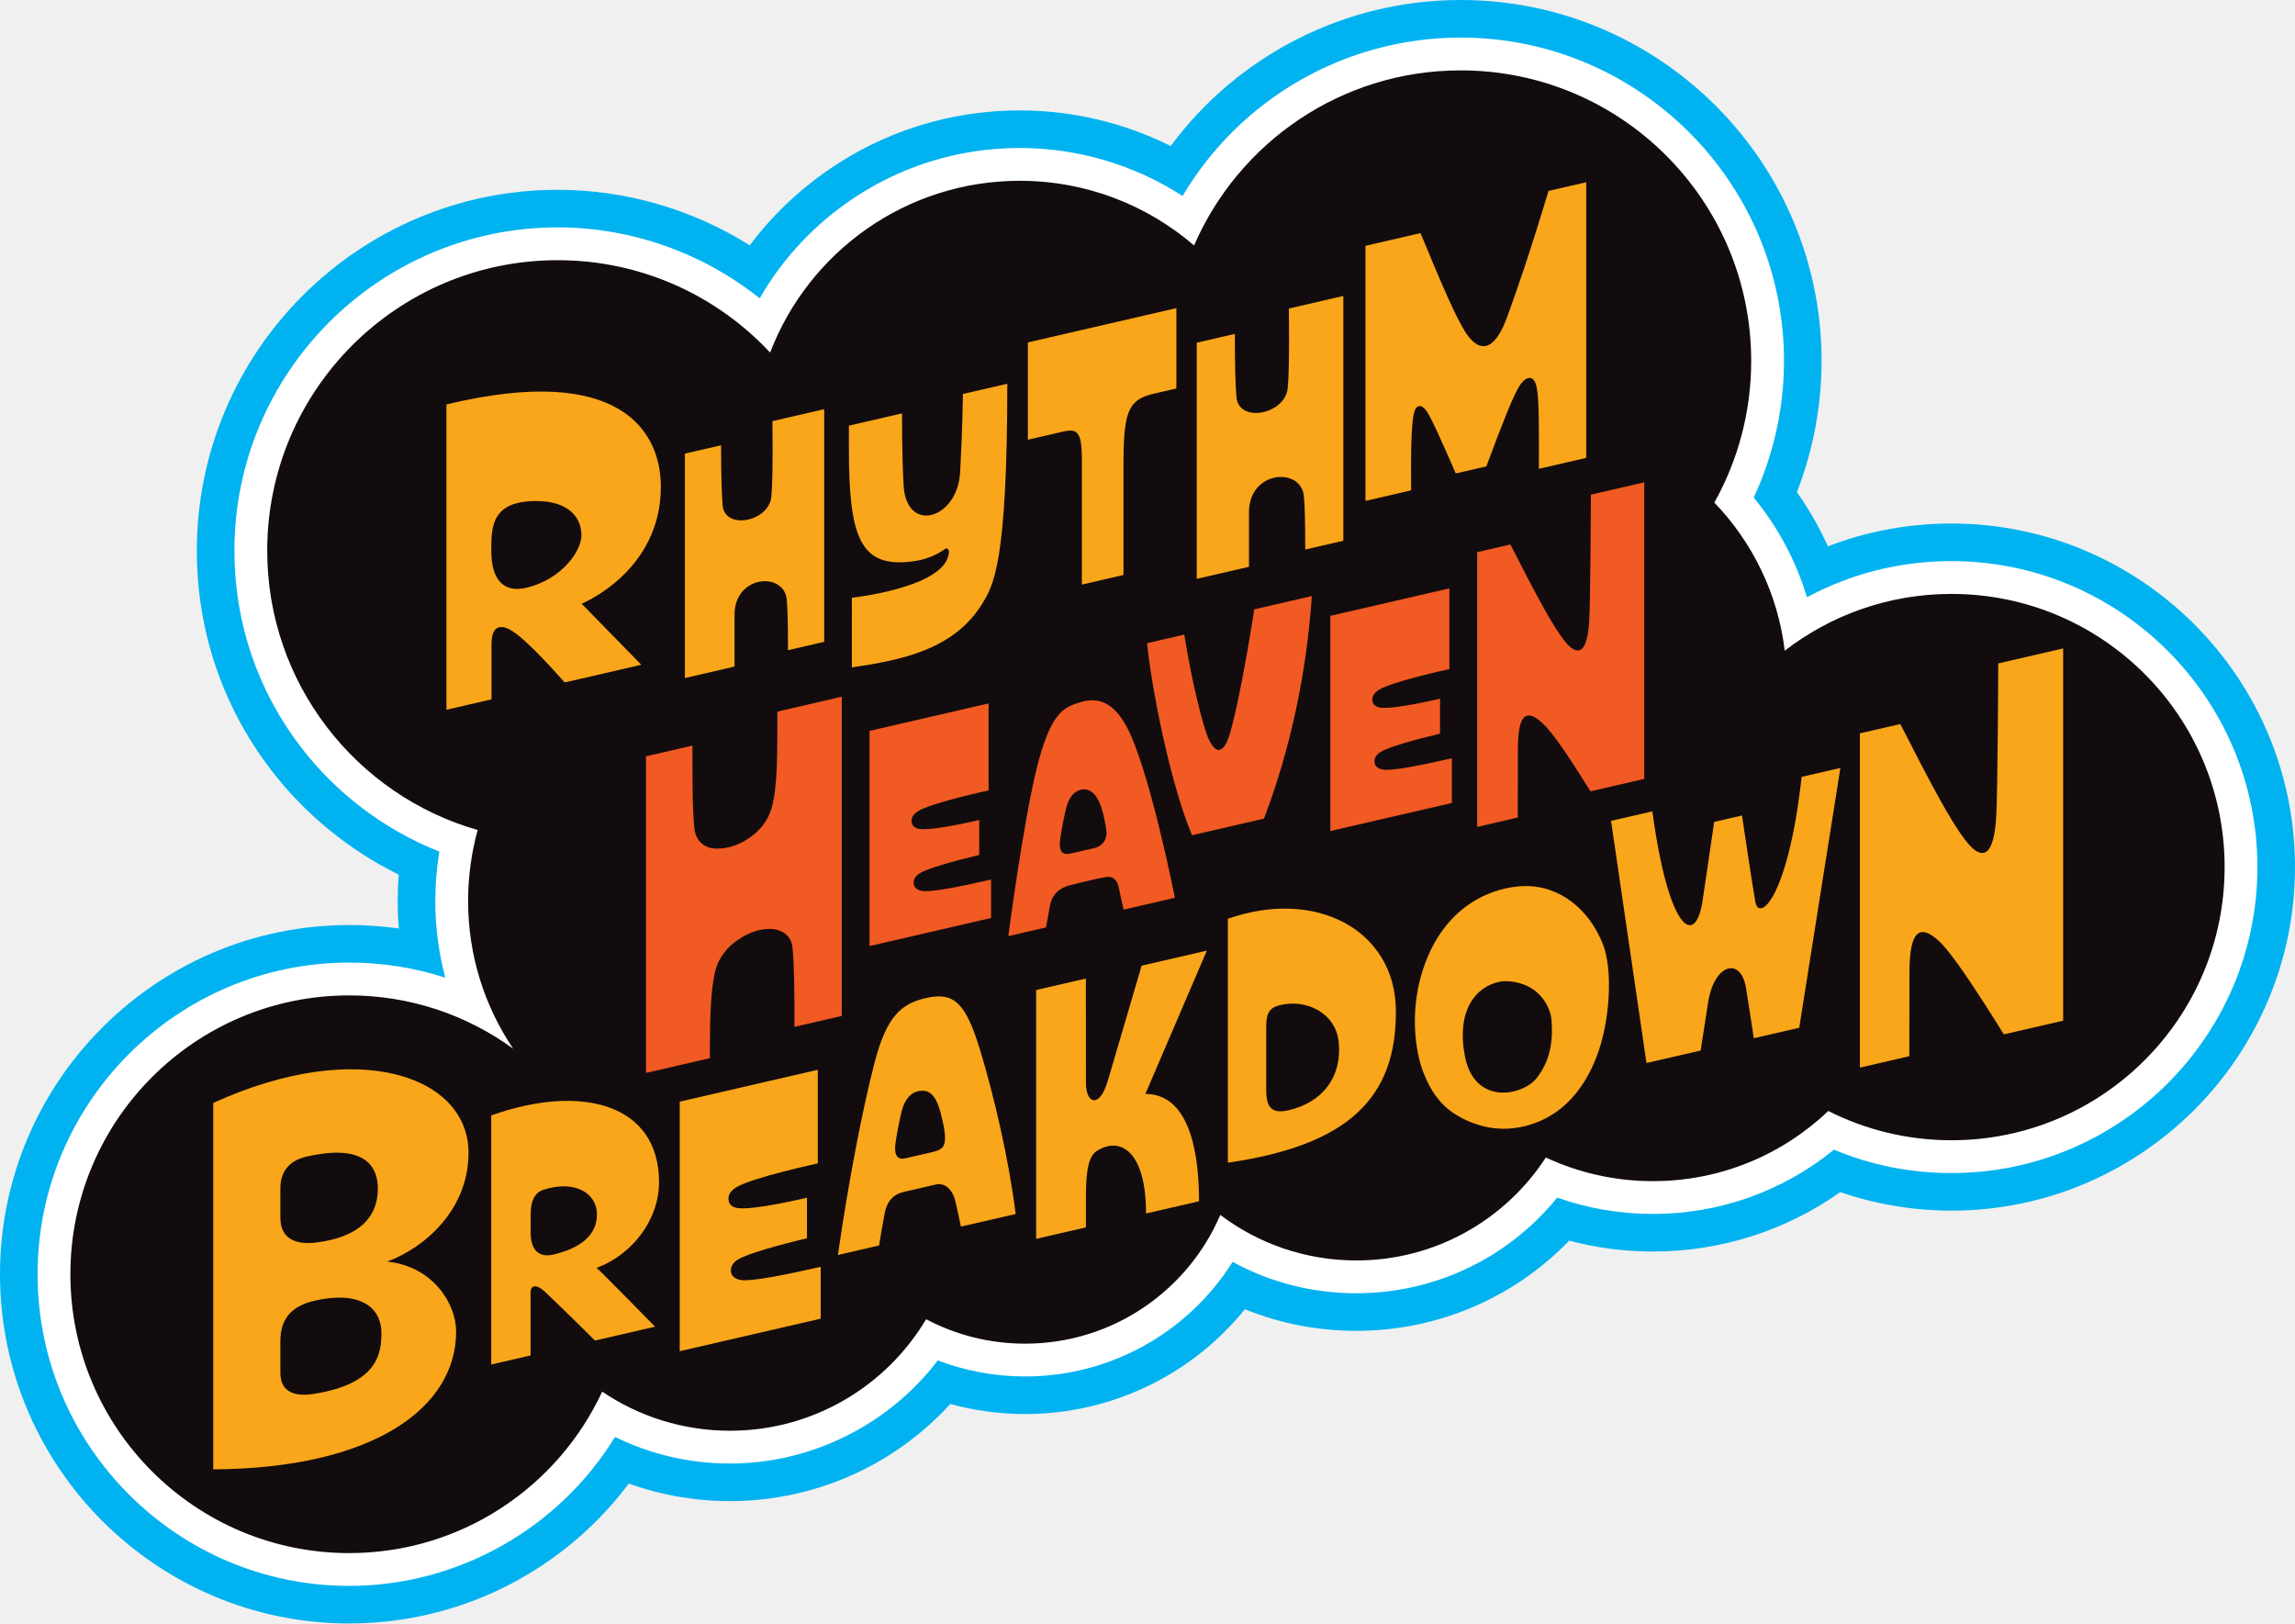
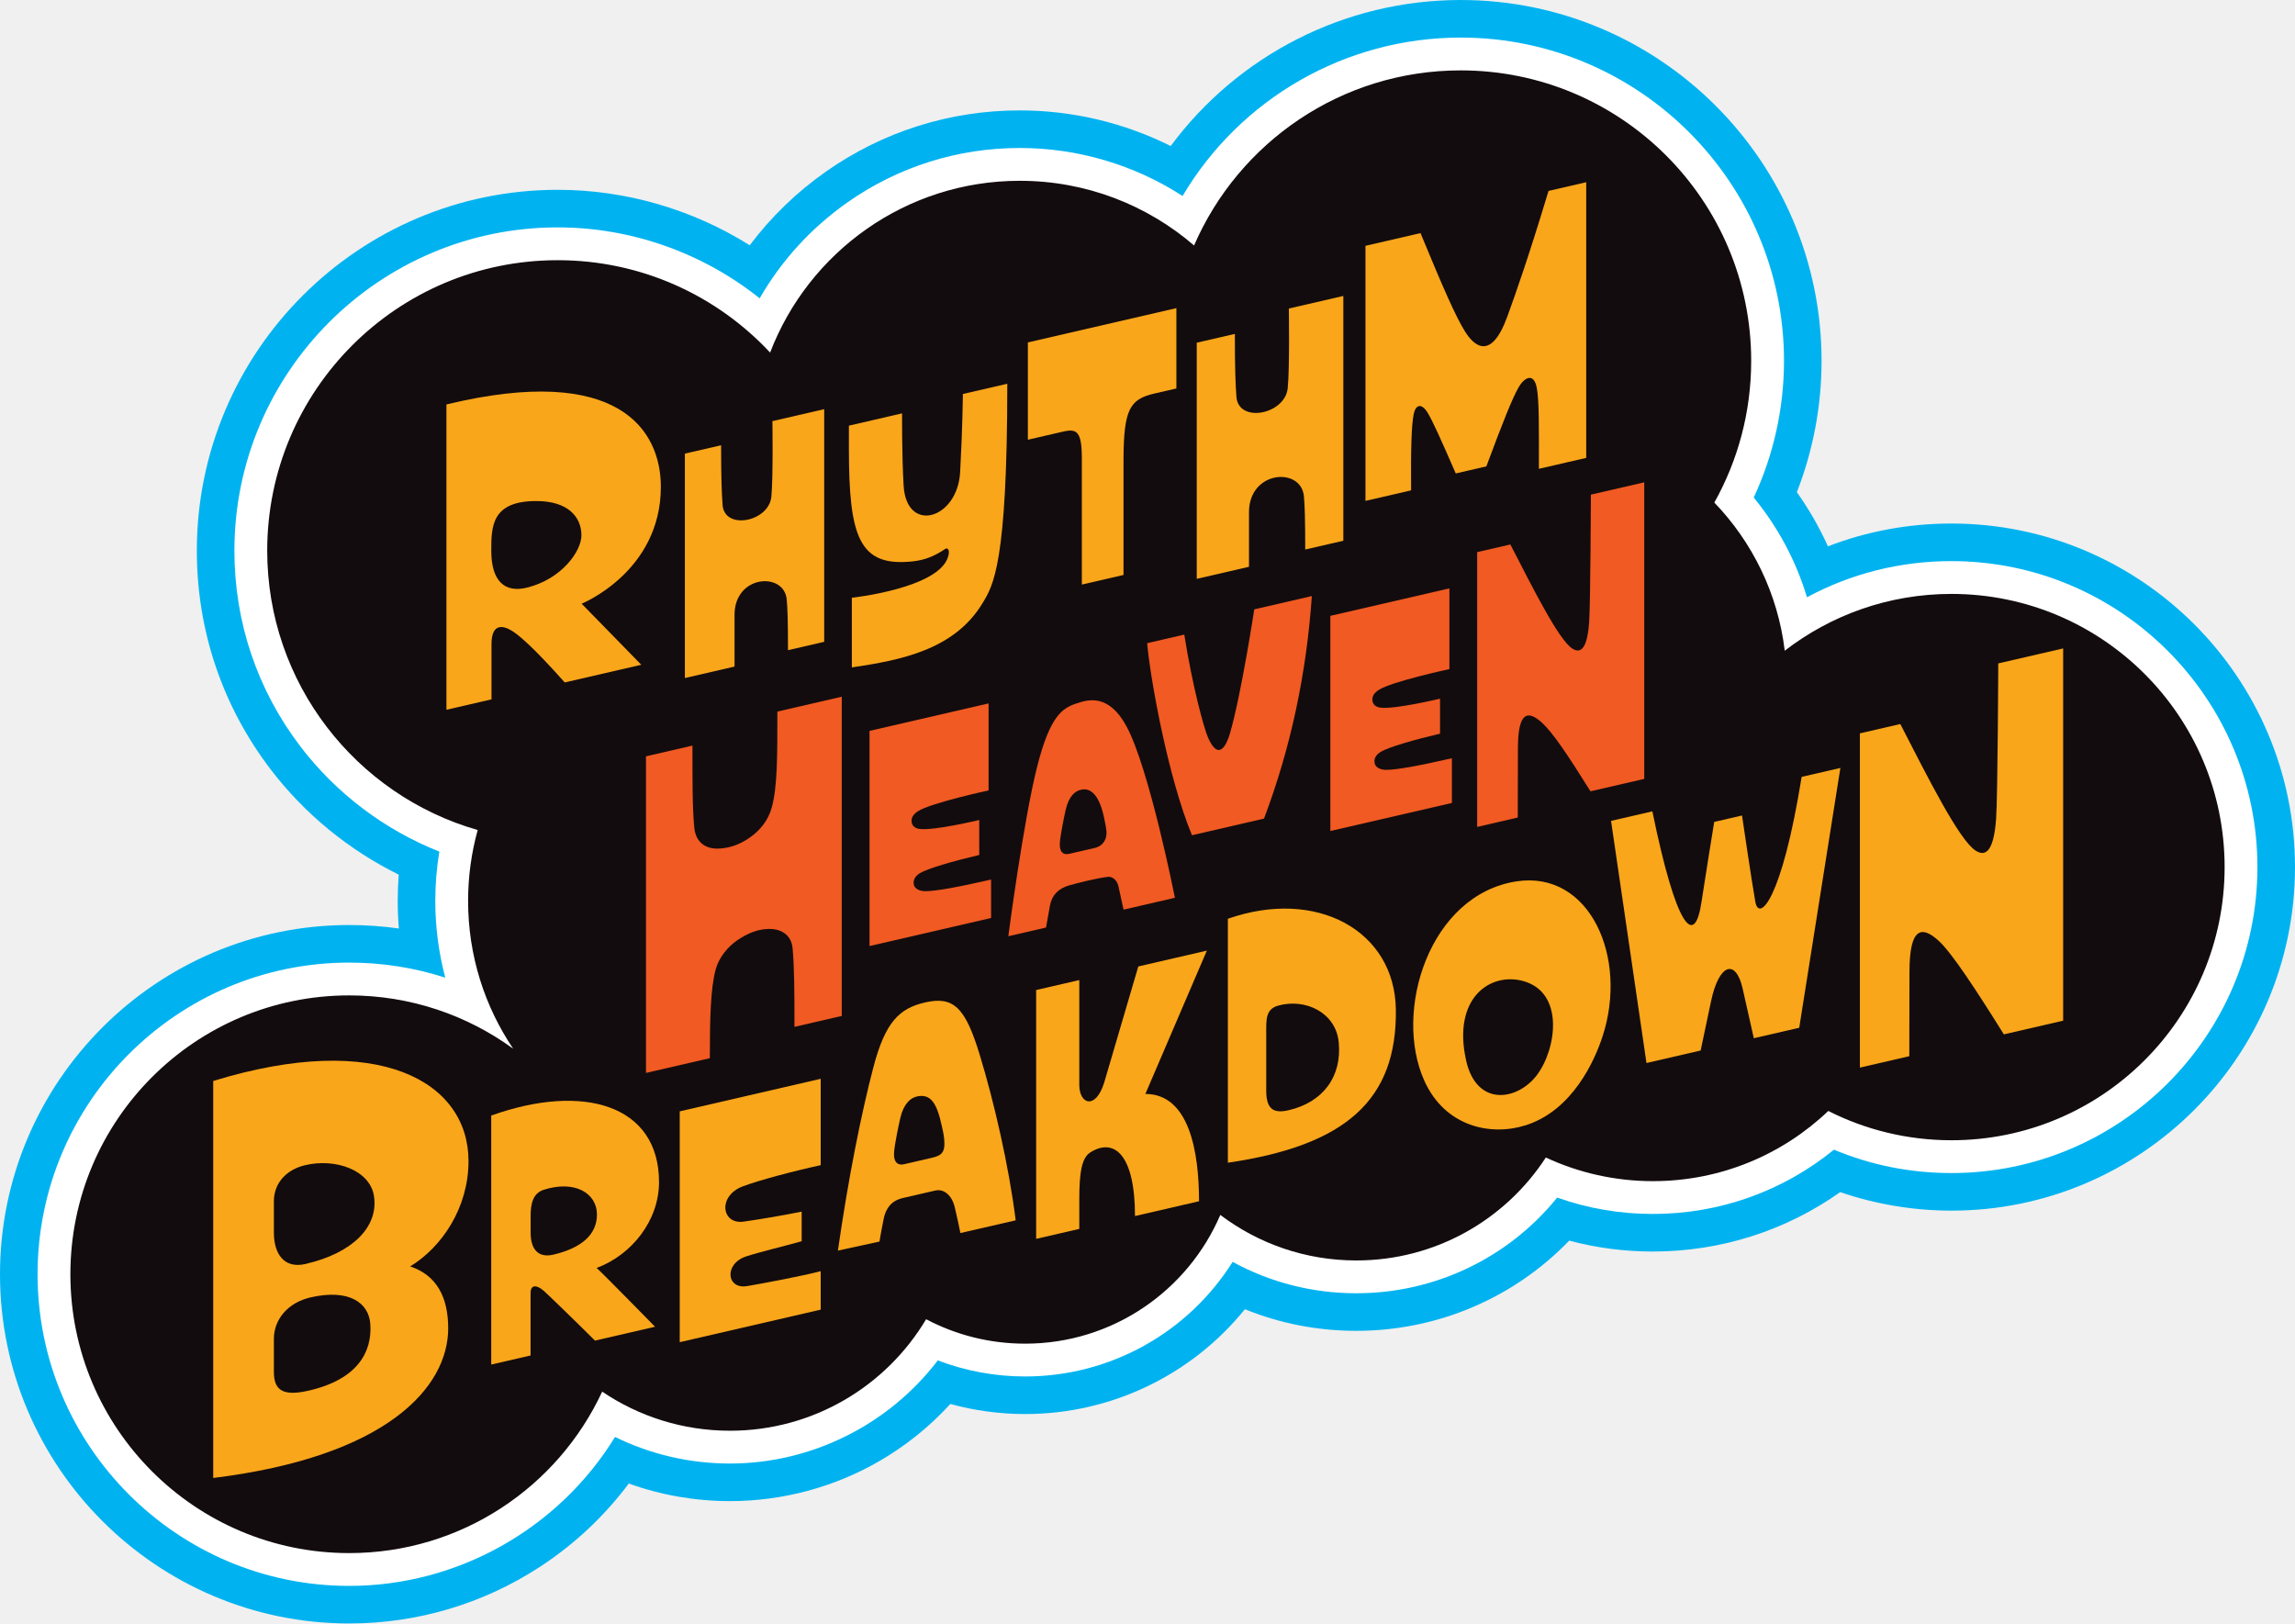
<svg xmlns="http://www.w3.org/2000/svg" version="1.1" id="svg1" width="666.667" height="471.581" viewBox="0 0 666.667 471.581">
  <defs id="defs1">
    <clipPath clipPathUnits="userSpaceOnUse" id="clipPath2">
      <path d="M 0,353.686 H 500 V 0 H 0 Z" transform="translate(-425.155,-239.6304)" id="path2" />
    </clipPath>
    <clipPath clipPathUnits="userSpaceOnUse" id="clipPath4">
      <path d="M 0,353.686 H 500 V 0 H 0 Z" transform="translate(-425.155,-231.4434)" id="path4" />
    </clipPath>
    <clipPath clipPathUnits="userSpaceOnUse" id="clipPath6">
      <path d="M 0,353.686 H 500 V 0 H 0 Z" transform="translate(-425.155,-224.297)" id="path6" />
    </clipPath>
    <clipPath clipPathUnits="userSpaceOnUse" id="clipPath8">
      <path d="M 0,353.686 H 500 V 0 H 0 Z" transform="translate(-435.3513,-209.1578)" id="path8" />
    </clipPath>
    <clipPath clipPathUnits="userSpaceOnUse" id="clipPath10">
      <path d="M 0,353.686 H 500 V 0 H 0 Z" transform="translate(-392.5173,-184.4351)" id="path10" />
    </clipPath>
    <clipPath clipPathUnits="userSpaceOnUse" id="clipPath12">
-       <path d="M 0,353.686 H 500 V 0 H 0 Z" transform="translate(-334.8083,-118.8448)" id="path12" />
+       <path d="M 0,353.686 H 500 V 0 H 0 Z" transform="translate(-334.8933,-119.544)" id="path12" />
    </clipPath>
    <clipPath clipPathUnits="userSpaceOnUse" id="clipPath14">
      <path d="M 0,353.686 H 500 V 0 H 0 Z" transform="translate(-280.7234,-111.8101)" id="path14" />
    </clipPath>
    <clipPath clipPathUnits="userSpaceOnUse" id="clipPath16">
      <path d="M 0,353.686 H 500 V 0 H 0 Z" transform="translate(-249.5349,-115.3629)" id="path16" />
    </clipPath>
    <clipPath clipPathUnits="userSpaceOnUse" id="clipPath18">
-       <path d="M 0,353.686 H 500 V 0 H 0 Z" transform="translate(-203.1169,-102.6939)" id="path18" />
+       <path d="M 0,353.686 H 500 V 0 H 0 Z" transform="translate(-202.9539,-101.4346)" id="path18" />
    </clipPath>
    <clipPath clipPathUnits="userSpaceOnUse" id="clipPath20">
-       <path d="M 0,353.686 H 500 V 0 H 0 Z" transform="translate(-162.1169,-74.7642)" id="path20" />
+       <path d="M 0,353.686 H 500 V 0 H 0 Z" transform="translate(-161.8425,-95.23591)" id="path20" />
    </clipPath>
    <clipPath clipPathUnits="userSpaceOnUse" id="clipPath22">
-       <path d="M 0,353.686 H 500 V 0 H 0 Z" transform="translate(-120.5544,-80.3697)" id="path22" />
+       <path d="M 0,353.686 H 500 V 0 H 0 Z" transform="translate(-120.5544,-80.3516)" id="path22" />
    </clipPath>
    <clipPath clipPathUnits="userSpaceOnUse" id="clipPath24">
-       <path d="M 0,353.686 H 500 V 0 H 0 Z" transform="translate(-69.1462,-83.025)" id="path24" />
+       <path d="M 0,353.686 H 500 V 0 H 0 Z" transform="translate(-66.5505,-78.3165)" id="path24" />
    </clipPath>
    <clipPath clipPathUnits="userSpaceOnUse" id="clipPath26">
      <path d="M 0,353.686 H 500 V 0 H 0 Z" transform="translate(-346.6023,-245.9244)" id="path26" />
    </clipPath>
    <clipPath clipPathUnits="userSpaceOnUse" id="clipPath28">
-       <path d="M 0,353.686 H 500 V 0 H 0 Z" transform="translate(-301.9324,-185.9625)" id="path28" />
+       <path d="M 0,353.686 H 500 V 0 H 0 Z" transform="translate(-301.9324,-185.9639)" id="path28" />
    </clipPath>
    <clipPath clipPathUnits="userSpaceOnUse" id="clipPath30">
      <path d="M 0,353.686 H 500 V 0 H 0 Z" transform="translate(-273.2585,-220.9346)" id="path30" />
    </clipPath>
    <clipPath clipPathUnits="userSpaceOnUse" id="clipPath32">
      <path d="M 0,353.686 H 500 V 0 H 0 Z" transform="translate(-238.4871,-168.9498)" id="path32" />
    </clipPath>
    <clipPath clipPathUnits="userSpaceOnUse" id="clipPath34">
      <path d="M 0,353.686 H 500 V 0 H 0 Z" transform="translate(-201.5369,-159.5328)" id="path34" />
    </clipPath>
    <clipPath clipPathUnits="userSpaceOnUse" id="clipPath36">
      <path d="M 0,353.686 H 500 V 0 H 0 Z" transform="translate(-169.3591,-198.6627)" id="path36" />
    </clipPath>
    <clipPath clipPathUnits="userSpaceOnUse" id="clipPath38">
      <path d="M 0,353.686 H 500 V 0 H 0 Z" transform="translate(-345.5818,-253.9327)" id="path38" />
    </clipPath>
    <clipPath clipPathUnits="userSpaceOnUse" id="clipPath40">
      <path d="M 0,353.686 H 500 V 0 H 0 Z" transform="translate(-280.7947,-286.4708)" id="path40" />
    </clipPath>
    <clipPath clipPathUnits="userSpaceOnUse" id="clipPath42">
      <path d="M 0,353.686 H 500 V 0 H 0 Z" transform="translate(-223.9363,-279.087)" id="path42" />
    </clipPath>
    <clipPath clipPathUnits="userSpaceOnUse" id="clipPath44">
      <path d="M 0,353.686 H 500 V 0 H 0 Z" transform="translate(-219.4548,-270.085)" id="path44" />
    </clipPath>
    <clipPath clipPathUnits="userSpaceOnUse" id="clipPath46">
      <path d="M 0,353.686 H 500 V 0 H 0 Z" transform="translate(-168.282,-261.9395)" id="path46" />
    </clipPath>
    <clipPath clipPathUnits="userSpaceOnUse" id="clipPath48">
      <path d="M 0,353.686 H 500 V 0 H 0 Z" transform="translate(-114.906,-225.689)" id="path48" />
    </clipPath>
  </defs>
  <g id="layer-MC0">
    <path id="path1" d="m 0,0 c -9.352,0 -18.421,-1.688 -26.911,-4.964 -1.865,4.127 -4.127,8.071 -6.769,11.796 3.539,9.075 5.381,18.796 5.381,28.603 0,43.352 -35.268,78.62 -78.62,78.62 -25.264,0 -48.558,-12.071 -63.183,-31.811 -10.135,5.064 -21.387,7.759 -32.881,7.759 -15.185,0 -29.765,-4.593 -42.165,-13.282 -6.43,-4.506 -12.036,-9.936 -16.666,-16.1 -12.438,7.805 -26.959,12.083 -41.838,12.083 -43.352,0 -78.62,-35.269 -78.62,-78.62 0,-17.428 5.586,-33.939 16.157,-47.749 7.383,-9.646 16.995,-17.484 27.83,-22.829 -0.148,-1.897 -0.222,-3.803 -0.222,-5.712 0,-2.017 0.082,-4.025 0.245,-6.019 -3.553,0.504 -7.165,0.758 -10.811,0.758 -41.952,0 -76.082,-34.13 -76.082,-76.081 0,-41.952 34.13,-76.082 76.082,-76.082 14.779,0 29.115,4.247 41.458,12.281 7.549,4.914 14.118,11.081 19.454,18.206 7.015,-2.526 14.452,-3.83 22.043,-3.83 11.47,0 22.751,3.031 32.626,8.764 5.734,3.33 10.925,7.524 15.383,12.397 5.29,-1.447 10.778,-2.193 16.284,-2.193 18.908,0 36.378,8.606 47.887,22.836 7.632,-3.104 15.827,-4.708 24.276,-4.708 17.725,0 34.345,7.178 46.388,19.65 5.906,-1.577 12.005,-2.373 18.238,-2.373 14.766,0 28.927,4.54 40.789,12.941 7.775,-2.653 16.005,-4.031 24.247,-4.031 41.27,0 74.845,33.575 74.845,74.845 C 74.845,-33.576 41.27,0 0,0" style="fill:#00b3f0;fill-opacity:1;fill-rule:nonzero;stroke:none" transform="matrix(1.333333,0,0,-1.333333,566.8733,152.0741)" clip-path="url(#clipPath2)" />
    <path id="path3" d="m 0,0 c -11.156,0 -21.863,-2.698 -31.478,-7.876 -2.386,7.916 -6.301,15.258 -11.601,21.724 4.326,9.278 6.594,19.472 6.594,29.774 0,38.837 -31.597,70.434 -70.434,70.434 -25.096,0 -48.022,-13.295 -60.597,-34.511 -10.51,6.79 -22.824,10.458 -35.467,10.458 -13.496,0 -26.452,-4.08 -37.467,-11.8 -7.929,-5.556 -14.446,-12.691 -19.197,-20.953 -12.414,9.913 -27.979,15.454 -44.005,15.454 -38.837,0 -70.434,-31.596 -70.434,-70.433 0,-15.613 5.004,-30.404 14.472,-42.773 7.786,-10.174 18.337,-18.102 30.182,-22.784 -0.59,-3.537 -0.888,-7.127 -0.888,-10.733 0,-5.701 0.738,-11.314 2.178,-16.727 -6.692,2.166 -13.731,3.28 -20.931,3.28 -37.438,0 -67.895,-30.458 -67.895,-67.895 0,-37.438 30.457,-67.896 67.895,-67.896 23.705,0 45.674,12.519 57.913,32.454 7.751,-3.809 16.278,-5.796 25.042,-5.796 17.776,0 34.597,8.472 45.276,22.463 6.047,-2.298 12.516,-3.495 19.017,-3.495 18.572,0 35.546,9.577 45.217,24.969 8.219,-4.495 17.396,-6.841 26.946,-6.841 17.147,0 33.109,7.694 43.766,20.844 6.672,-2.369 13.665,-3.567 20.86,-3.567 14.485,0 28.311,4.94 39.435,14.004 8.098,-3.383 16.687,-5.094 25.601,-5.094 36.755,0 66.658,29.902 66.658,66.658 C 66.658,-29.903 36.755,0 0,0" style="fill:#ffffff;fill-opacity:1;fill-rule:nonzero;stroke:none" transform="matrix(1.333333,0,0,-1.333333,566.8733,162.9901)" clip-path="url(#clipPath4)" />
    <path id="path5" d="m 0,0 c -13.676,0 -26.271,-4.616 -36.32,-12.37 -1.504,12.464 -7.073,23.677 -15.342,32.272 5.112,9.132 8.03,19.658 8.03,30.867 0,34.952 -28.335,63.286 -63.287,63.286 -26.017,0 -48.363,-15.701 -58.091,-38.143 -10.194,8.781 -23.463,14.09 -37.973,14.09 -24.827,0 -46.019,-15.541 -54.391,-37.423 -11.552,12.381 -28.01,20.125 -46.278,20.125 -34.952,0 -63.287,-28.334 -63.287,-63.287 0,-28.906 19.38,-53.286 45.857,-60.855 -1.36,-4.913 -2.091,-10.088 -2.091,-15.435 0,-11.925 3.618,-23.005 9.817,-32.203 -10.026,7.3 -22.368,11.61 -35.717,11.61 -33.551,0 -60.748,-27.199 -60.748,-60.749 0,-33.55 27.197,-60.748 60.748,-60.748 24.414,0 45.461,14.404 55.114,35.176 7.944,-5.377 17.525,-8.519 27.841,-8.519 18.168,0 34.057,9.745 42.734,24.292 6.439,-3.398 13.773,-5.324 21.559,-5.324 19.081,0 35.462,11.555 42.532,28.047 8.243,-6.225 18.505,-9.919 29.631,-9.919 17.3,0 32.513,8.928 41.288,22.426 7.093,-3.301 14.999,-5.149 23.338,-5.149 14.812,0 28.266,5.817 38.202,15.292 8.063,-4.081 17.179,-6.382 26.834,-6.382 32.867,0 59.512,26.644 59.512,59.511 C 59.512,-26.645 32.867,0 0,0" style="fill:#130c0e;fill-opacity:1;fill-rule:nonzero;stroke:none" transform="matrix(1.333333,0,0,-1.333333,566.8733,172.5187)" clip-path="url(#clipPath6)" />
    <path id="path7" d="m 0,0 c 0,0 -0.11,-28.775 -0.469,-33.836 -0.559,-7.907 -2.683,-8.119 -4.491,-6.933 -3.607,2.367 -10.348,15.843 -16.382,27.561 l -8.804,-2.032 v -72.817 l 10.765,2.485 0.036,18.477 c 0.019,9.484 2.609,10.101 6.371,6.656 2.856,-2.614 8.072,-10.574 14.194,-20.376 l 12.917,2.982 V 3.264 Z" style="fill:#faa61a;fill-opacity:1;fill-rule:nonzero;stroke:none" transform="matrix(1.333333,0,0,-1.333333,580.4684,192.7043)" clip-path="url(#clipPath8)" />
-     <path id="path9" d="m 0,0 c -2.969,-26.57 -9.304,-31.648 -10.092,-27.216 -0.833,4.683 -2.899,18.805 -2.899,18.805 L -19.05,-9.81 c 0,0 -1.899,-12.856 -2.532,-17.141 -1.504,-10.177 -7.366,-6.997 -10.942,19.442 l -9.001,-2.078 7.719,-52.747 11.801,2.725 c 0,0 1.218,7.94 1.642,10.586 1.335,8.321 7.092,9.879 8.231,3.082 0.459,-2.74 1.71,-10.994 1.71,-10.994 l 9.895,2.284 8.963,56.599 z" style="fill:#faa61a;fill-opacity:1;fill-rule:nonzero;stroke:none" transform="matrix(1.333333,0,0,-1.333333,523.3564,225.6679)" clip-path="url(#clipPath10)" />
-     <path id="path11" d="m 0,0 c -3.045,-3.896 -13.608,-6.111 -15.672,4.812 -1.846,9.775 2.244,15.014 7.53,16.145 1.626,0.347 3.946,-0.059 5.48,-0.664 C 1.392,18.694 2.991,14.894 3.183,12.848 3.686,7.465 2.627,3.361 0,0 M 14.446,29.043 C 11.431,36.789 4.918,42.017 -2.83,41.799 -9.043,41.624 -19.43,38.215 -24.348,24.916 -27.946,15.185 -26.442,5.824 -24.807,1.473 c 2.308,-6.139 5.513,-8.856 9.393,-10.654 4.711,-2.183 8.85,-2.123 11.825,-1.535 10.119,2 14.559,10.104 16.525,15.093 3.125,7.929 3.625,19.236 1.51,24.666" style="fill:#faa61a;fill-opacity:1;fill-rule:nonzero;stroke:none" transform="matrix(1.333333,0,0,-1.333333,446.4111,313.1216)" clip-path="url(#clipPath12)" />
-     <path id="path13" d="m 0,0 c -3.391,-0.785 -4.858,0.35 -4.858,4.316 v 12.513 c 0,2.884 -0.15,5.187 2.587,5.96 5.941,1.677 12.582,-1.503 13.21,-7.97 C 11.674,7.305 7.493,1.73 0,0 M -13.212,41.715 V -11.429 C 12.478,-7.672 23.662,2.254 23.383,21.984 23.138,39.093 6.151,48.495 -13.212,41.715" style="fill:#faa61a;fill-opacity:1;fill-rule:nonzero;stroke:none" transform="matrix(1.333333,0,0,-1.333333,374.2979,322.5012)" clip-path="url(#clipPath14)" />
-     <path id="path15" d="M 0,0 13.395,31.224 -0.814,27.943 -8.242,2.658 c -1.849,-5.99 -4.699,-4.619 -4.707,-0.365 l -0.014,22.846 -10.828,-2.5 V -31.57 l 10.842,2.503 v 6.474 c 0,5.826 0.541,9.01 2.376,10.175 5.179,3.286 10.723,-0.169 10.723,-13.625 l 11.542,2.665 C 11.692,-12.517 9.521,0 0,0" style="fill:#faa61a;fill-opacity:1;fill-rule:nonzero;stroke:none" transform="matrix(1.333333,0,0,-1.333333,332.7132,317.7641)" clip-path="url(#clipPath16)" />
-     <path id="path17" d="m 0,0 -5.933,-1.37 c -1.49,-0.344 -2.338,0.584 -2.155,2.657 0.167,1.938 1.036,6.049 1.37,7.453 0.702,2.907 2.173,4.328 3.861,4.578 2.723,0.435 4.044,-1.554 5.096,-6.567 C 2.34,6.283 2.624,5.264 2.741,3.894 2.975,1.103 2.107,0.486 0,0 M 10.395,22.275 C 7.286,32.469 4.771,34.985 -1.42,33.556 -6.878,32.296 -9.98,29.455 -12.583,19.485 -15.14,9.692 -18.293,-6.571 -20.565,-22.414 l 8.97,2.071 c 0.167,1.254 0.833,5.002 1.268,7.241 0.468,2.256 1.687,3.87 4.111,4.429 1.994,0.461 5.708,1.318 7.019,1.62 1.876,0.433 3.593,-1.052 4.194,-3.559 0.4,-1.671 0.919,-4.027 1.236,-5.615 l 11.932,2.741 c -1.454,11.681 -4.679,25.635 -7.77,35.761" style="fill:#faa61a;fill-opacity:1;fill-rule:nonzero;stroke:none" transform="matrix(1.333333,0,0,-1.333333,270.8225,334.6561)" clip-path="url(#clipPath18)" />
-     <path id="path19" d="m 0,0 c -0.312,-0.001 -2.617,0.077 -2.863,1.836 -0.144,1.019 0.345,1.976 1.576,2.728 1.924,1.177 8.584,3.091 14.975,4.59 v 8.839 c 0,0 -11.574,-2.785 -15.132,-2.256 -1.081,0.161 -1.802,0.733 -1.945,1.731 -0.146,1.021 0.368,1.941 1.577,2.728 3.254,2.12 17.866,5.272 17.866,5.272 v 20.395 l -30.083,-6.945 v -54.367 l 30.713,7.091 V 2.938 C 8.486,1.076 2.945,0.016 0,0" style="fill:#faa61a;fill-opacity:1;fill-rule:nonzero;stroke:none" transform="matrix(1.333333,0,0,-1.333333,216.1559,371.8957)" clip-path="url(#clipPath20)" />
-     <path id="path21" d="M 0,0 C -3.18,-0.745 -4.95,1.026 -4.95,4.812 V 8.47 c 0,2.638 0.513,4.927 2.865,5.673 C 4.745,16.307 9.503,13.361 9.503,8.736 9.503,4.415 6.195,1.456 0,0 m 23.023,15.807 c 0,16.81 -16.58,21.602 -36.556,14.505 v -54.263 l 8.571,1.978 v 13.586 c 0,2.074 1.526,1.712 2.935,0.454 0.99,-0.885 6.941,-6.652 11.098,-10.799 l 13.086,3.021 c 0,0 -11.408,11.656 -12.724,12.81 7.663,2.865 13.59,10.333 13.59,18.708" style="fill:#faa61a;fill-opacity:1;fill-rule:nonzero;stroke:none" transform="matrix(1.333333,0,0,-1.333333,160.7392,364.4217)" clip-path="url(#clipPath22)" />
-     <path id="path23" d="m 0,0 c -4.774,-0.639 -8.063,0.785 -8.063,5.42 v 6.247 c -0.017,3.224 1.411,6.027 5.669,7.01 13.556,3.13 15.57,-2.948 15.57,-6.923 C 13.176,5.48 9.139,1.223 0,0 m -0.843,-33.017 c -4.921,-0.764 -7.238,1.042 -7.22,4.616 v 6.907 c 0,5.126 2.709,7.711 7.571,8.816 9.472,2.152 14.443,-1.242 14.443,-7.099 0,-4.396 -0.775,-11.062 -14.794,-13.24 m 16.069,28.834 c 8.177,3.046 17.699,11.268 17.699,23.725 0,16.595 -23.899,25.307 -55.619,10.829 v -79.826 c 34.885,0.221 52.921,13.379 52.921,30.024 0,6.199 -5.142,14.194 -15.001,15.248" style="fill:#faa61a;fill-opacity:1;fill-rule:nonzero;stroke:none" transform="matrix(1.333333,0,0,-1.333333,92.19493,360.8813)" clip-path="url(#clipPath24)" />
+     <path id="path9" d="m 0,0 c -4.349,-26.981 -9.304,-31.648 -10.092,-27.216 -0.833,4.683 -2.899,18.805 -2.899,18.805 L -19.05,-9.81 c 0,0 -2.137,-13.148 -2.77,-17.434 -1.503,-10.176 -5.522,-5.59 -10.704,19.735 l -9.001,-2.078 7.719,-52.747 11.801,2.725 c 0,0 1.241,5.868 2.263,10.729 1.733,8.245 5.392,9.33 6.885,2.771 1.01,-4.441 2.435,-10.826 2.435,-10.826 l 9.895,2.284 8.963,56.599 z" style="fill:#faa61a;fill-opacity:1;fill-rule:nonzero;stroke:none" transform="matrix(1.333333,0,0,-1.333333,523.3564,225.6679)" clip-path="url(#clipPath10)" />
+     <path id="path11" d="m 0,0 c -4.173,-5.624 -13.226,-7.177 -15.499,3.197 -2.964,13.52 5.228,19.136 12.361,17.244 C 5.989,18.021 4.242,5.716 0,0 m -4.45,42.136 c -19.024,-2.865 -26.968,-28.271 -20.13,-43.444 4.556,-10.109 14.606,-12.109 22.15,-9.676 10.149,3.273 14.945,14.039 16.672,19.32 5.665,17.317 -2.837,36.188 -18.692,33.8" style="fill:#faa61a;fill-opacity:1;fill-rule:nonzero;stroke:none" transform="matrix(1.333333,0,0,-1.333333,446.5244,312.1893)" clip-path="url(#clipPath12)" />
+     <path id="path13" d="m 0,0 c -3.391,-0.784 -4.858,0.35 -4.858,4.316 v 12.513 c 0,2.884 -0.15,5.187 2.587,5.96 5.941,1.677 12.582,-1.503 13.21,-7.97 C 11.674,7.305 7.493,1.73 0,0 M -13.212,41.715 V -11.429 C 12.478,-7.672 23.662,2.254 23.383,21.984 23.138,39.093 6.151,48.495 -13.212,41.715" style="fill:#faa61a;fill-opacity:1;fill-rule:nonzero;stroke:none" transform="matrix(1.333333,0,0,-1.333333,374.2979,322.5012)" clip-path="url(#clipPath14)" />
+     <path id="path15" d="M 0,0 13.395,31.224 -1.537,27.776 -8.965,2.491 c -1.848,-5.99 -5.423,-4.786 -5.43,-0.531 v 22.848 l -9.396,-2.169 V -31.57 l 9.396,2.169 v 6.474 c 0,5.826 0.541,9.01 2.376,10.175 5.179,3.287 9.759,-0.392 9.759,-13.847 l 13.952,3.221 C 11.692,-12.517 9.521,0 0,0" style="fill:#faa61a;fill-opacity:1;fill-rule:nonzero;stroke:none" transform="matrix(1.333333,0,0,-1.333333,332.7132,317.7641)" clip-path="url(#clipPath16)" />
+     <path id="path17" d="m 0,0 -5.985,-1.382 c -1.505,-0.347 -2.362,0.59 -2.176,2.68 0.169,1.956 1.046,6.104 1.383,7.52 0.708,2.934 2.192,4.368 3.895,4.62 C -0.135,13.876 1.197,11.87 2.26,6.812 2.36,6.339 2.647,5.311 2.766,3.928 3.001,1.113 2.126,0.491 0,0 M 10.488,22.476 C 7.352,32.761 4.813,35.299 -1.433,33.857 -6.939,32.586 -10.07,29.719 -12.696,19.66 -15.276,9.779 -18.109,-4.215 -20.402,-20.2 l 9.071,1.973 c 0.169,1.265 0.473,2.748 0.911,5.008 0.472,2.276 1.703,3.904 4.148,4.468 2.012,0.464 5.759,1.33 7.082,1.635 1.892,0.437 3.625,-1.062 4.232,-3.591 0.404,-1.686 0.927,-4.064 1.247,-5.666 l 12.039,2.766 c -1.467,11.786 -4.721,25.865 -7.84,36.083" style="fill:#faa61a;fill-opacity:1;fill-rule:nonzero;stroke:none" transform="matrix(1.333333,0,0,-1.333333,270.6052,336.3352)" clip-path="url(#clipPath18)" />
+     <path id="path19" d="m 0,0 c 3.496,1.312 10.813,3.275 16.958,4.61 v 18.815 l -30.713,-7.091 v -50.289 l 30.713,7.091 v 8.378 c -4.032,-1.056 -12.39,-2.632 -16.048,-3.252 -4.455,-0.751 -5.089,4.86 -0.162,6.48 2.829,0.924 8.016,2.159 12.065,3.295 v 6.451 C 9.121,-6.261 4.13,-7.129 0.195,-7.686 -4.683,-8.39 -5.528,-2.072 0,0" style="fill:#faa61a;fill-opacity:1;fill-rule:nonzero;stroke:none" transform="matrix(1.333333,0,0,-1.333333,215.79,344.6001)" clip-path="url(#clipPath20)" />
+     <path id="path21" d="m 0,0 c -3.18,-0.745 -4.95,1.025 -4.95,4.81 v 3.657 c 0,2.637 0.513,4.926 2.865,5.671 C 4.745,16.302 9.503,13.358 9.503,8.734 9.503,4.414 6.195,1.456 0,0 m 23.023,15.804 c 0,16.805 -16.444,21.684 -36.556,14.499 v -54.248 l 8.571,1.979 v 13.581 c 0,2.073 1.526,1.712 2.935,0.454 0.99,-0.885 6.941,-6.65 11.098,-10.796 l 13.086,3.021 c 0,0 -11.408,11.653 -12.724,12.806 7.663,2.865 13.59,10.331 13.59,18.704" style="fill:#faa61a;fill-opacity:1;fill-rule:nonzero;stroke:none" transform="matrix(1.333333,0,0,-1.333333,160.7392,364.4459)" clip-path="url(#clipPath22)" />
+     <path id="path23" d="m 0,0 c -4.781,-1.103 -6.882,2.369 -6.882,6.82 v 6.852 c 0,3.89 2.651,6.866 6.773,7.847 6.721,1.6 14.184,-1.111 15.037,-6.724 C 15.948,8.073 10.254,2.365 0,0 m 0.806,-27.564 c -5.341,-1.236 -7.688,-0.253 -7.688,4.035 v 7.218 c 0,4.243 3.054,7.904 7.994,9.035 8.413,1.926 12.698,-1.178 13.018,-5.818 0.421,-6.11 -2.813,-12.036 -13.324,-14.47 m 34.715,49.983 c 0,17.307 -19.563,28.522 -55.62,17.452 v -86.486 c 37.914,4.658 51.194,19.79 51.194,32.612 0,6.777 -2.524,11.567 -8.283,13.473 6.905,4.199 12.709,12.776 12.709,22.949" style="fill:#faa61a;fill-opacity:1;fill-rule:nonzero;stroke:none" transform="matrix(1.333333,0,0,-1.333333,88.734,367.1593)" clip-path="url(#clipPath24)" />
    <path id="path25" d="m 0,0 c 0,0 -0.091,-23.654 -0.385,-27.815 -0.46,-6.499 -2.206,-6.673 -3.692,-5.698 -2.966,1.945 -8.506,13.023 -13.467,22.656 l -7.237,-1.671 v -59.858 l 8.849,2.043 0.031,15.188 c 0.014,7.797 2.143,8.304 5.237,5.472 2.347,-2.15 5.541,-6.888 10.573,-14.947 l 11.712,2.704 V 2.683 Z" style="fill:#f15a22;fill-opacity:1;fill-rule:nonzero;stroke:none" transform="matrix(1.333333,0,0,-1.333333,462.1364,143.6821)" clip-path="url(#clipPath26)" />
-     <path id="path27" d="m 0,0 c -0.269,-0.001 -2.257,0.066 -2.47,1.583 -0.123,0.878 0.299,1.703 1.36,2.352 1.659,1.014 7.4,2.665 12.912,3.957 v 7.621 c 0,0 -9.98,-2.401 -13.048,-1.945 -0.933,0.139 -1.553,0.631 -1.677,1.493 -0.126,0.88 0.318,1.673 1.36,2.352 2.806,1.827 15.403,4.545 15.403,4.545 V 39.542 L -12.097,33.554 V -13.32 l 26.481,6.113 v 9.74 C 7.316,0.927 2.539,0.014 0,0" style="fill:#f15a22;fill-opacity:1;fill-rule:nonzero;stroke:none" transform="matrix(1.333333,0,0,-1.333333,402.5765,223.6313)" clip-path="url(#clipPath28)" />
+     <path id="path27" d="m 0,0 c -0.269,-0.001 -2.257,0.066 -2.47,1.583 -0.123,0.878 0.299,1.703 1.36,2.352 1.659,1.014 7.4,2.665 12.912,3.957 v 7.621 c 0,0 -9.98,-2.401 -13.048,-1.945 -0.933,0.139 -1.553,0.631 -1.677,1.493 -0.126,0.88 0.318,1.673 1.36,2.352 2.806,1.827 15.403,4.545 15.403,4.545 v 17.583 l -25.937,-5.989 v -46.873 l 26.481,6.113 V 2.533 C 7.316,0.927 2.539,0.014 0,0" style="fill:#f15a22;fill-opacity:1;fill-rule:nonzero;stroke:none" transform="matrix(1.333333,0,0,-1.333333,402.5765,223.6295)" clip-path="url(#clipPath28)" />
    <path id="path29" d="m 0,0 c 0,0 -2.811,-18.512 -5.305,-27.067 -0.713,-2.444 -2.436,-6.184 -4.78,-0.837 -0.839,1.916 -3.331,10.865 -5.159,22.402 l -8.092,-1.868 c 0.708,-7.933 4.592,-29.359 9.768,-41.84 l 15.693,3.623 c 5.776,15.286 9.242,31.433 10.42,48.483 z" style="fill:#f15a22;fill-opacity:1;fill-rule:nonzero;stroke:none" transform="matrix(1.333333,0,0,-1.333333,364.3447,177.0019)" clip-path="url(#clipPath30)" />
-     <path id="path31" d="m 0,0 c -1.25,-0.272 -4.094,-0.992 -5.547,-1.264 -1.39,-0.273 -2.203,0.512 -2.031,2.497 0.156,1.856 0.972,5.793 1.281,7.122 0.684,2.94 2.028,4.166 3.609,4.386 2.027,0.283 3.797,-1.488 4.766,-6.29 C 2.172,5.987 2.408,5.023 2.563,3.714 2.749,2.124 1.969,0.497 0,0 m 6.916,26.537 c -3.927,7.235 -8.494,5.736 -10.834,4.962 -3.066,-1.015 -5.788,-2.59 -8.636,-13.885 -2.993,-11.874 -6.252,-36.815 -6.252,-36.815 l 8.217,1.897 0.844,4.728 c 0.408,2.284 1.861,3.735 4.078,4.388 0,0 6.366,1.652 8.54,1.899 0.918,0.104 1.996,-0.62 2.311,-2.058 l 1.109,-5.088 11.19,2.583 c 0,0 -5.566,28.176 -10.567,37.389" style="fill:#f15a22;fill-opacity:1;fill-rule:nonzero;stroke:none" transform="matrix(1.333333,0,0,-1.333333,317.9828,246.3149)" clip-path="url(#clipPath32)" />
-     <path id="path33" d="M 0,0 C -0.269,-0.001 -2.257,0.066 -2.469,1.583 -2.592,2.461 -2.171,3.286 -1.11,3.935 0.549,4.949 6.291,6.6 11.802,7.892 v 7.621 c 0,0 -9.979,-2.401 -13.048,-1.945 -0.932,0.139 -1.553,0.632 -1.676,1.493 -0.126,0.88 0.318,1.673 1.359,2.352 2.806,1.827 15.404,4.545 15.404,4.545 v 18.953 l -25.938,-5.988 v -46.874 l 26.481,6.114 v 8.37 C 7.316,0.927 2.539,0.014 0,0" style="fill:#f15a22;fill-opacity:1;fill-rule:nonzero;stroke:none" transform="matrix(1.333333,0,0,-1.333333,268.7159,258.8709)" clip-path="url(#clipPath34)" />
+     <path id="path31" d="m 0,0 -5.547,-1.28 c -1.391,-0.322 -2.2,0.528 -2.031,2.513 0.158,1.857 0.972,5.793 1.281,7.122 0.684,2.94 2.028,4.166 3.609,4.386 2.027,0.283 3.796,-1.488 4.766,-6.29 C 2.172,5.987 2.408,5.023 2.563,3.714 2.749,2.124 1.969,0.455 0,0 M 6.916,26.537 C 2.989,33.772 -1.578,32.273 -3.918,31.499 -6.984,30.484 -9.706,28.909 -12.554,17.614 -15.547,5.74 -18.81,-19.23 -18.81,-19.23 l 8.216,1.897 0.849,4.757 c 0.408,2.284 1.861,3.735 4.078,4.388 2.131,0.626 6.366,1.652 8.54,1.899 0.918,0.104 1.996,-0.62 2.311,-2.058 l 1.109,-5.088 11.19,2.583 c 0,0 -5.566,28.176 -10.567,37.389" style="fill:#f15a22;fill-opacity:1;fill-rule:nonzero;stroke:none" transform="matrix(1.333333,0,0,-1.333333,317.9828,246.3149)" clip-path="url(#clipPath32)" />
+     <path id="path33" d="M 0,0 C -0.269,-0.001 -2.257,0.066 -2.469,1.583 -2.592,2.461 -2.171,3.286 -1.11,3.935 0.549,4.95 6.291,6.6 11.802,7.892 v 7.621 c 0,0 -9.979,-2.401 -13.048,-1.945 -0.932,0.139 -1.553,0.632 -1.676,1.493 -0.126,0.88 0.318,1.673 1.36,2.352 2.805,1.827 15.403,4.545 15.403,4.545 v 18.953 l -25.938,-5.988 v -46.874 l 26.481,6.114 v 8.37 C 7.316,0.927 2.539,0.014 0,0" style="fill:#f15a22;fill-opacity:1;fill-rule:nonzero;stroke:none" transform="matrix(1.333333,0,0,-1.333333,268.7159,258.8709)" clip-path="url(#clipPath34)" />
    <path id="path35" d="m 0,0 c 0,-9.354 0.047,-16.354 -1.234,-20.941 -0.779,-2.787 -2.493,-4.907 -4.78,-6.513 -2.331,-1.635 -4.667,-2.352 -6.955,-2.397 -2.789,-0.055 -4.829,1.463 -5.127,4.563 -0.427,4.453 -0.399,10.08 -0.399,17.878 l -10.126,-2.338 v -68.971 l 13.908,3.211 c 0,8.778 0.181,15.248 1.262,19.283 0.737,2.75 2.743,5.071 4.767,6.438 2.367,1.599 4.543,2.397 6.836,2.434 2.786,0.046 4.902,-1.392 5.164,-4.171 0.386,-4.07 0.411,-9.606 0.411,-17.16 l 10.306,2.38 V 3.24 Z" style="fill:#f15a22;fill-opacity:1;fill-rule:nonzero;stroke:none" transform="matrix(1.333333,0,0,-1.333333,225.8121,206.6977)" clip-path="url(#clipPath36)" />
    <path id="path37" d="M 0,0 V 60.056 L -8.21,58.16 c -4.354,-14.378 -6.817,-21.409 -8.966,-27.335 -3.656,-10.085 -7.458,-6.126 -9.221,-3.311 -2.063,3.292 -4.854,9.708 -9.707,21.455 l -11.99,-2.768 v -55.57 l 9.942,2.295 c -0.076,8.996 0.081,14.239 0.566,16.612 0.437,2.132 1.722,2.433 3.023,0.317 1.073,-1.739 2.768,-5.503 6.139,-13.244 l 6.667,1.539 c 3.675,9.873 5.659,14.848 7.061,17.284 1.137,1.979 3.292,3.371 3.946,-0.287 0.495,-2.768 0.454,-8.335 0.438,-17.527 z" style="fill:#faa61a;fill-opacity:1;fill-rule:nonzero;stroke:none" transform="matrix(1.333333,0,0,-1.333333,460.7757,133.0044)" clip-path="url(#clipPath38)" />
    <path id="path39" d="m 0,0 c 0,0 0.197,-13.043 -0.247,-17.362 -0.59,-5.73 -10.748,-7.709 -11.178,-1.852 -0.192,2.615 -0.339,5.986 -0.339,13.685 l -8.301,-1.917 v -51.445 l 11.382,2.628 v 11.881 c 0,9.137 11.351,9.901 11.962,3.514 0.193,-2.008 0.29,-5.139 0.29,-11.636 l 8.302,1.917 V 2.741 Z" style="fill:#faa61a;fill-opacity:1;fill-rule:nonzero;stroke:none" transform="matrix(1.333333,0,0,-1.333333,374.3929,89.62027)" clip-path="url(#clipPath40)" />
    <path id="path41" d="m 0,0 v -21.201 l 7.659,1.768 c 3.053,0.705 4.124,0.057 4.102,-6.075 v -27.246 l 9.075,2.095 v 25.213 c 0.062,10.823 1.333,13.064 6.716,14.307 l 4.805,1.109 V 7.471 Z" style="fill:#faa61a;fill-opacity:1;fill-rule:nonzero;stroke:none" transform="matrix(1.333333,0,0,-1.333333,298.5817,99.46533)" clip-path="url(#clipPath42)" />
-     <path id="path43" d="m 0,0 -9.678,-2.234 c 0,0 -0.06,-7.324 -0.595,-17.022 -0.57,-10.31 -11.676,-13.471 -12.311,-2.983 -0.404,6.699 -0.34,15.783 -0.34,15.783 l -11.585,-2.675 v -4.96 c 0,-19.315 2.394,-26.128 13.887,-24.61 2.721,0.359 4.806,1.161 7.147,2.746 0.146,0.1 0.331,0.101 0.505,-0.033 0.166,-0.129 0.437,-0.562 0.031,-1.823 -2.189,-6.792 -20.923,-8.811 -20.923,-8.811 l -0.005,-15.177 c 10.71,1.576 22.367,3.856 28.484,14.019 C -3.099,-43.984 0,-39.4 0,0" style="fill:#faa61a;fill-opacity:1;fill-rule:nonzero;stroke:none" transform="matrix(1.333333,0,0,-1.333333,292.6064,111.468)" clip-path="url(#clipPath44)" />
+     <path id="path43" d="m 0,0 -9.678,-2.234 c 0,0 -0.06,-7.324 -0.595,-17.022 -0.57,-10.31 -11.676,-13.471 -12.311,-2.983 -0.404,6.699 -0.34,15.783 -0.34,15.783 l -11.585,-2.675 v -4.96 c 0,-19.315 2.219,-25.87 13.887,-24.61 2.728,0.295 4.806,1.161 7.147,2.746 0.146,0.1 0.331,0.101 0.505,-0.033 0.166,-0.129 0.437,-0.562 0.031,-1.823 -2.189,-6.792 -20.928,-8.812 -20.928,-8.812 v -15.176 c 10.71,1.576 22.367,3.856 28.484,14.019 C -3.099,-43.984 0,-39.4 0,0" style="fill:#faa61a;fill-opacity:1;fill-rule:nonzero;stroke:none" transform="matrix(1.333333,0,0,-1.333333,292.6064,111.468)" clip-path="url(#clipPath44)" />
    <path id="path45" d="m 0,0 c 0,0 0.187,-12.396 -0.234,-16.5 -0.561,-5.446 -10.215,-7.327 -10.623,-1.76 -0.183,2.484 -0.323,5.688 -0.323,13.005 l -7.889,-1.822 v -48.892 l 10.817,2.498 v 11.291 c 0,8.684 10.788,9.41 11.369,3.34 0.183,-1.909 0.276,-4.884 0.276,-11.059 l 7.889,1.822 V 2.604 Z" style="fill:#faa61a;fill-opacity:1;fill-rule:nonzero;stroke:none" transform="matrix(1.333333,0,0,-1.333333,224.376,122.3287)" clip-path="url(#clipPath46)" />
    <path id="path47" d="m 0,0 c -4.954,-1.263 -7.876,1.39 -7.876,8.049 0,5.312 0.101,10.795 9.825,10.795 6.923,0 9.818,-3.506 9.818,-7.46 C 11.767,7.94 7.554,1.926 0,0 m 29.07,21.939 c 0,12.231 -9.01,27.024 -46.715,17.949 v -66.517 l 9.819,2.267 v 12.018 c 0,4.884 2.814,3.984 4.609,2.815 1.396,-0.909 4.353,-3.293 11.346,-11.15 l 16.68,3.851 -12.998,13.308 c 0,0 17.259,6.95 17.259,25.459" style="fill:#faa61a;fill-opacity:1;fill-rule:nonzero;stroke:none" transform="matrix(1.333333,0,0,-1.333333,153.208,170.6627)" clip-path="url(#clipPath48)" />
  </g>
</svg>
